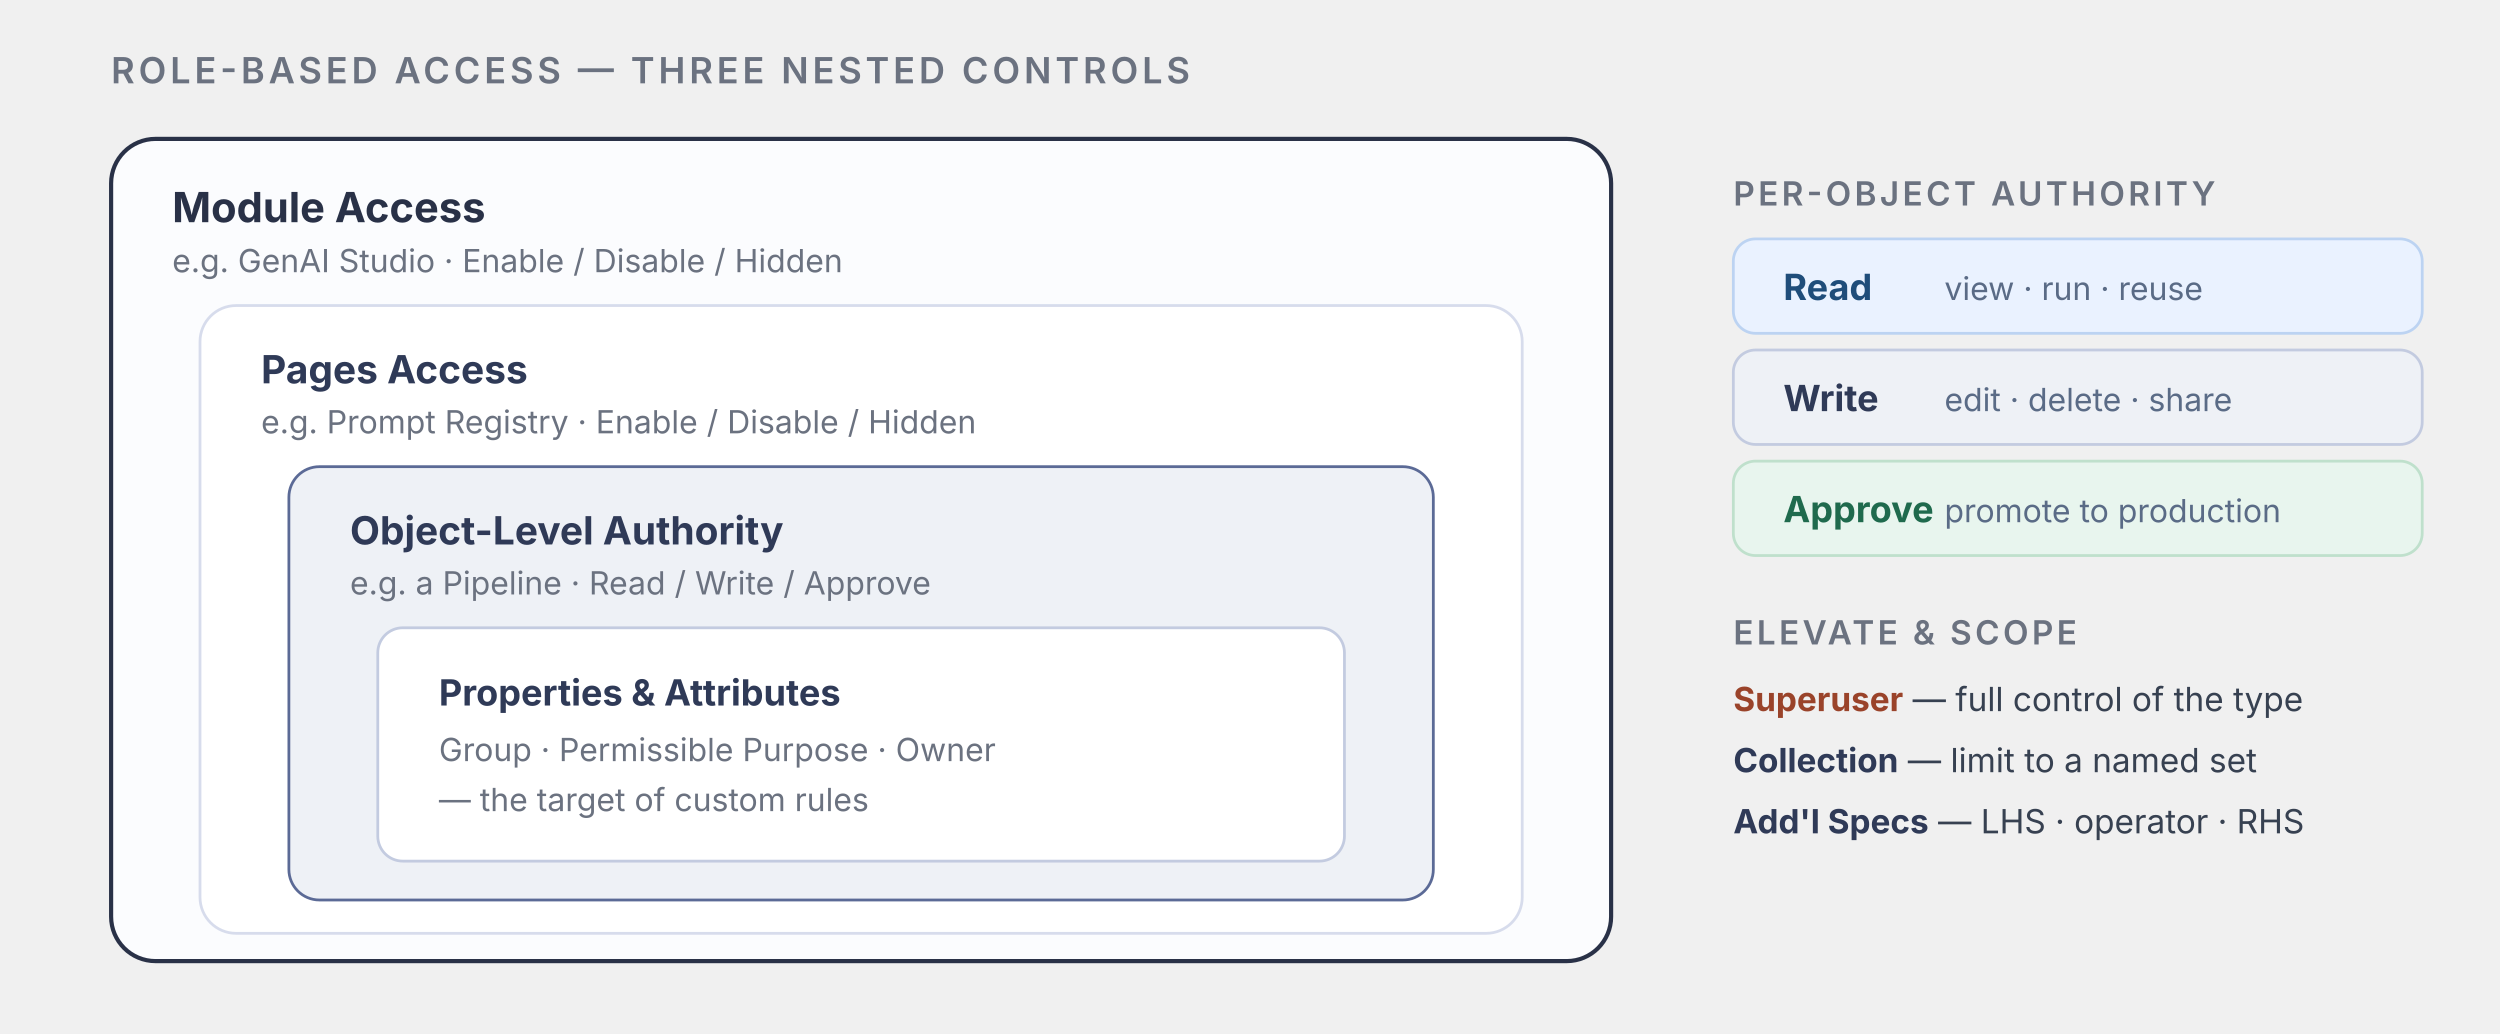
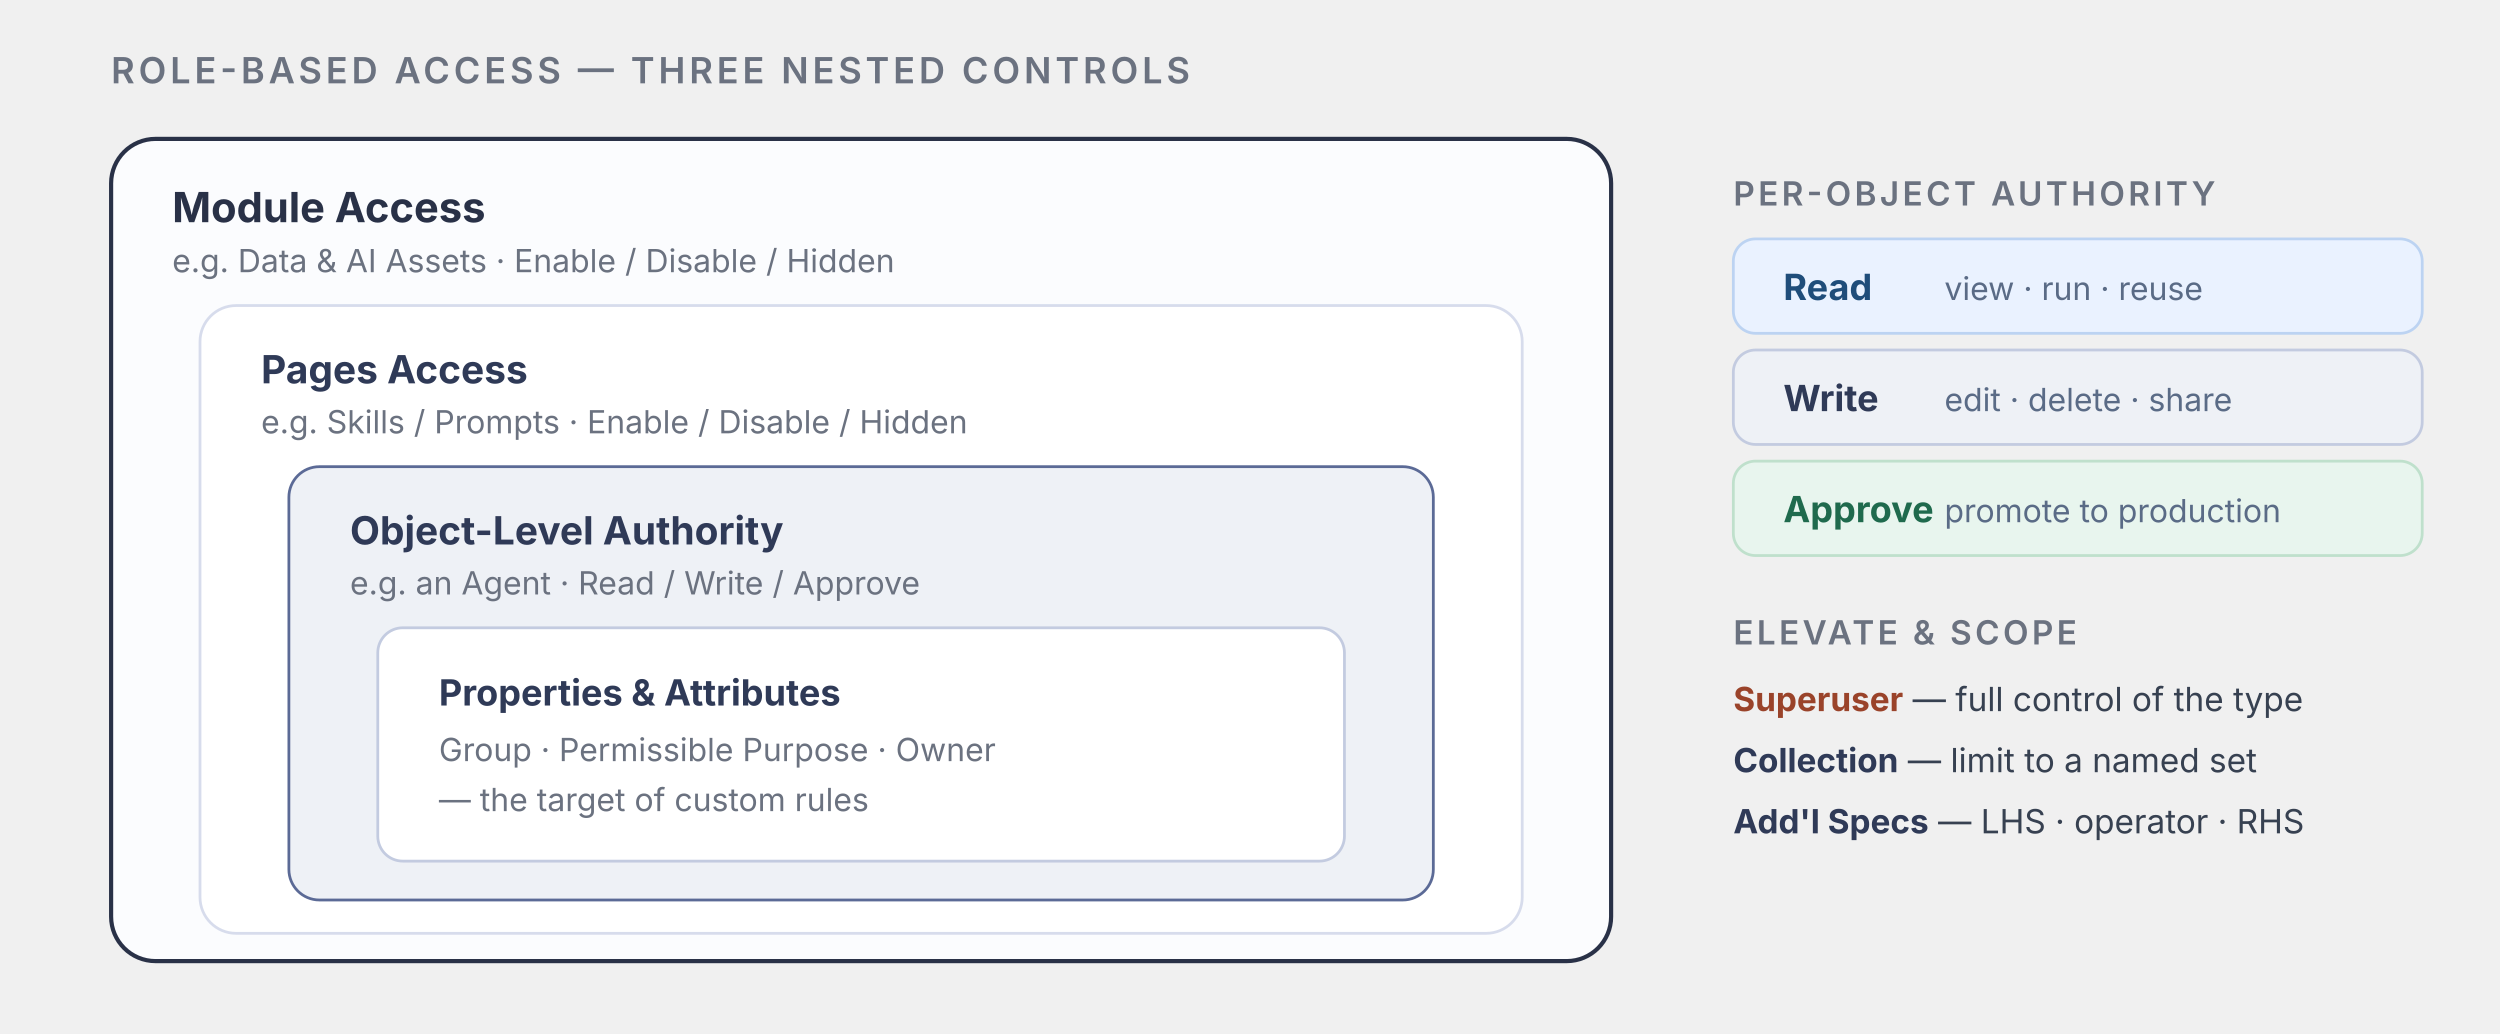
<svg xmlns="http://www.w3.org/2000/svg" viewBox="0 0 900 372" font-family="'DM Sans', system-ui, -apple-system, Segoe UI, sans-serif" role="img" aria-label="Role-based access is three nested controls: Module Access (Enable, Disable, or Hidden) contains Pages Access (Enable, Disable, or Hidden), which contains Object-Level Authority (Read, Write, Approve). Object authority can be elevated to Superuser, scoped to a Collection, or refined with Additional Specifications rules.">
  <text x="40" y="30" font-size="13" letter-spacing="1.4" font-weight="600" fill="#6b7280">ROLE-BASED ACCESS — THREE NESTED CONTROLS</text>
  <rect x="40" y="50" width="540" height="296" rx="16" fill="#fbfcfe" stroke="#293147" stroke-width="1.5" />
  <text x="62" y="80" font-size="15" font-weight="700" fill="#293147">Module Access</text>
-   <text x="62" y="98" font-size="11.5" fill="#6b7280">e.g. GenAI Studio · Enable / Disable / Hidden</text>
+   <text x="62" y="98" font-size="11.5" fill="#6b7280">e.g. Data &amp; AI Assets · Enable / Disable / Hidden</text>
  <rect x="72" y="110" width="476" height="226" rx="13" fill="#ffffff" stroke="#d7dcec" />
  <text x="94" y="138" font-size="14" font-weight="700" fill="#2f3a57">Pages Access</text>
-   <text x="94" y="156" font-size="11.5" fill="#6b7280">e.g. Prompt Registry · Enable / Disable / Hidden</text>
+   <text x="94" y="156" font-size="11.5" fill="#6b7280">e.g. Skills / Prompts · Enable / Disable / Hidden</text>
  <rect x="104" y="168" width="412" height="156" rx="11" fill="#eef1f6" stroke="#5b6a96" />
  <text x="126" y="196" font-size="14" font-weight="700" fill="#2f3a57">Object-Level Authority</text>
-   <text x="126" y="214" font-size="11.5" fill="#6b7280">e.g. a Pipeline · Read / Write / Approve</text>
+   <text x="126" y="214" font-size="11.5" fill="#6b7280">e.g. an Agent · Read / Write / Approve</text>
  <rect x="136" y="226" width="348" height="84" rx="9" fill="#ffffff" stroke="#c3cbe0" />
  <text x="158" y="254" font-size="13" font-weight="700" fill="#2f3a57">Properties &amp; Attributes</text>
  <text x="158" y="274" font-size="11.5" fill="#6b7280">Group · Permissible Purpose · Owner</text>
  <text x="158" y="292" font-size="11.5" fill="#6b7280">— the target of custom rules</text>
  <text x="624" y="74" font-size="12" letter-spacing="1.2" font-weight="600" fill="#6b7280">PER-OBJECT AUTHORITY</text>
  <rect x="624" y="86" width="248" height="34" rx="8" fill="#eaf2ff" stroke="#bcd3f2" />
  <text x="642" y="108" font-size="13" font-weight="700" fill="#1f4d7a">Read</text>
  <text x="700" y="108" font-size="11.5" fill="#5a6b86">view · run · reuse</text>
  <rect x="624" y="126" width="248" height="34" rx="8" fill="#eef1f6" stroke="#c3cbe0" />
  <text x="642" y="148" font-size="13" font-weight="700" fill="#2f3a57">Write</text>
  <text x="700" y="148" font-size="11.5" fill="#5a6b86">edit · delete · share</text>
  <rect x="624" y="166" width="248" height="34" rx="8" fill="#e8f5ee" stroke="#bfe0cc" />
  <text x="642" y="188" font-size="13" font-weight="700" fill="#1f6a4d">Approve</text>
  <text x="700" y="188" font-size="11.5" fill="#5a6b86">promote to production</text>
  <text x="624" y="232" font-size="12" letter-spacing="1.2" font-weight="600" fill="#6b7280">ELEVATE &amp; SCOPE</text>
  <text x="624" y="256" font-size="12" fill="#374151">
    <tspan font-weight="700" fill="#9a432a">Superuser</tspan> — full control of the type</text>
  <text x="624" y="278" font-size="12" fill="#374151">
    <tspan font-weight="700" fill="#2f3a57">Collection</tspan> — limit to a named set</text>
  <text x="624" y="300" font-size="12" fill="#374151">
    <tspan font-weight="700" fill="#2f3a57">Add'l Specs</tspan> — LHS · operator · RHS</text>
</svg>
